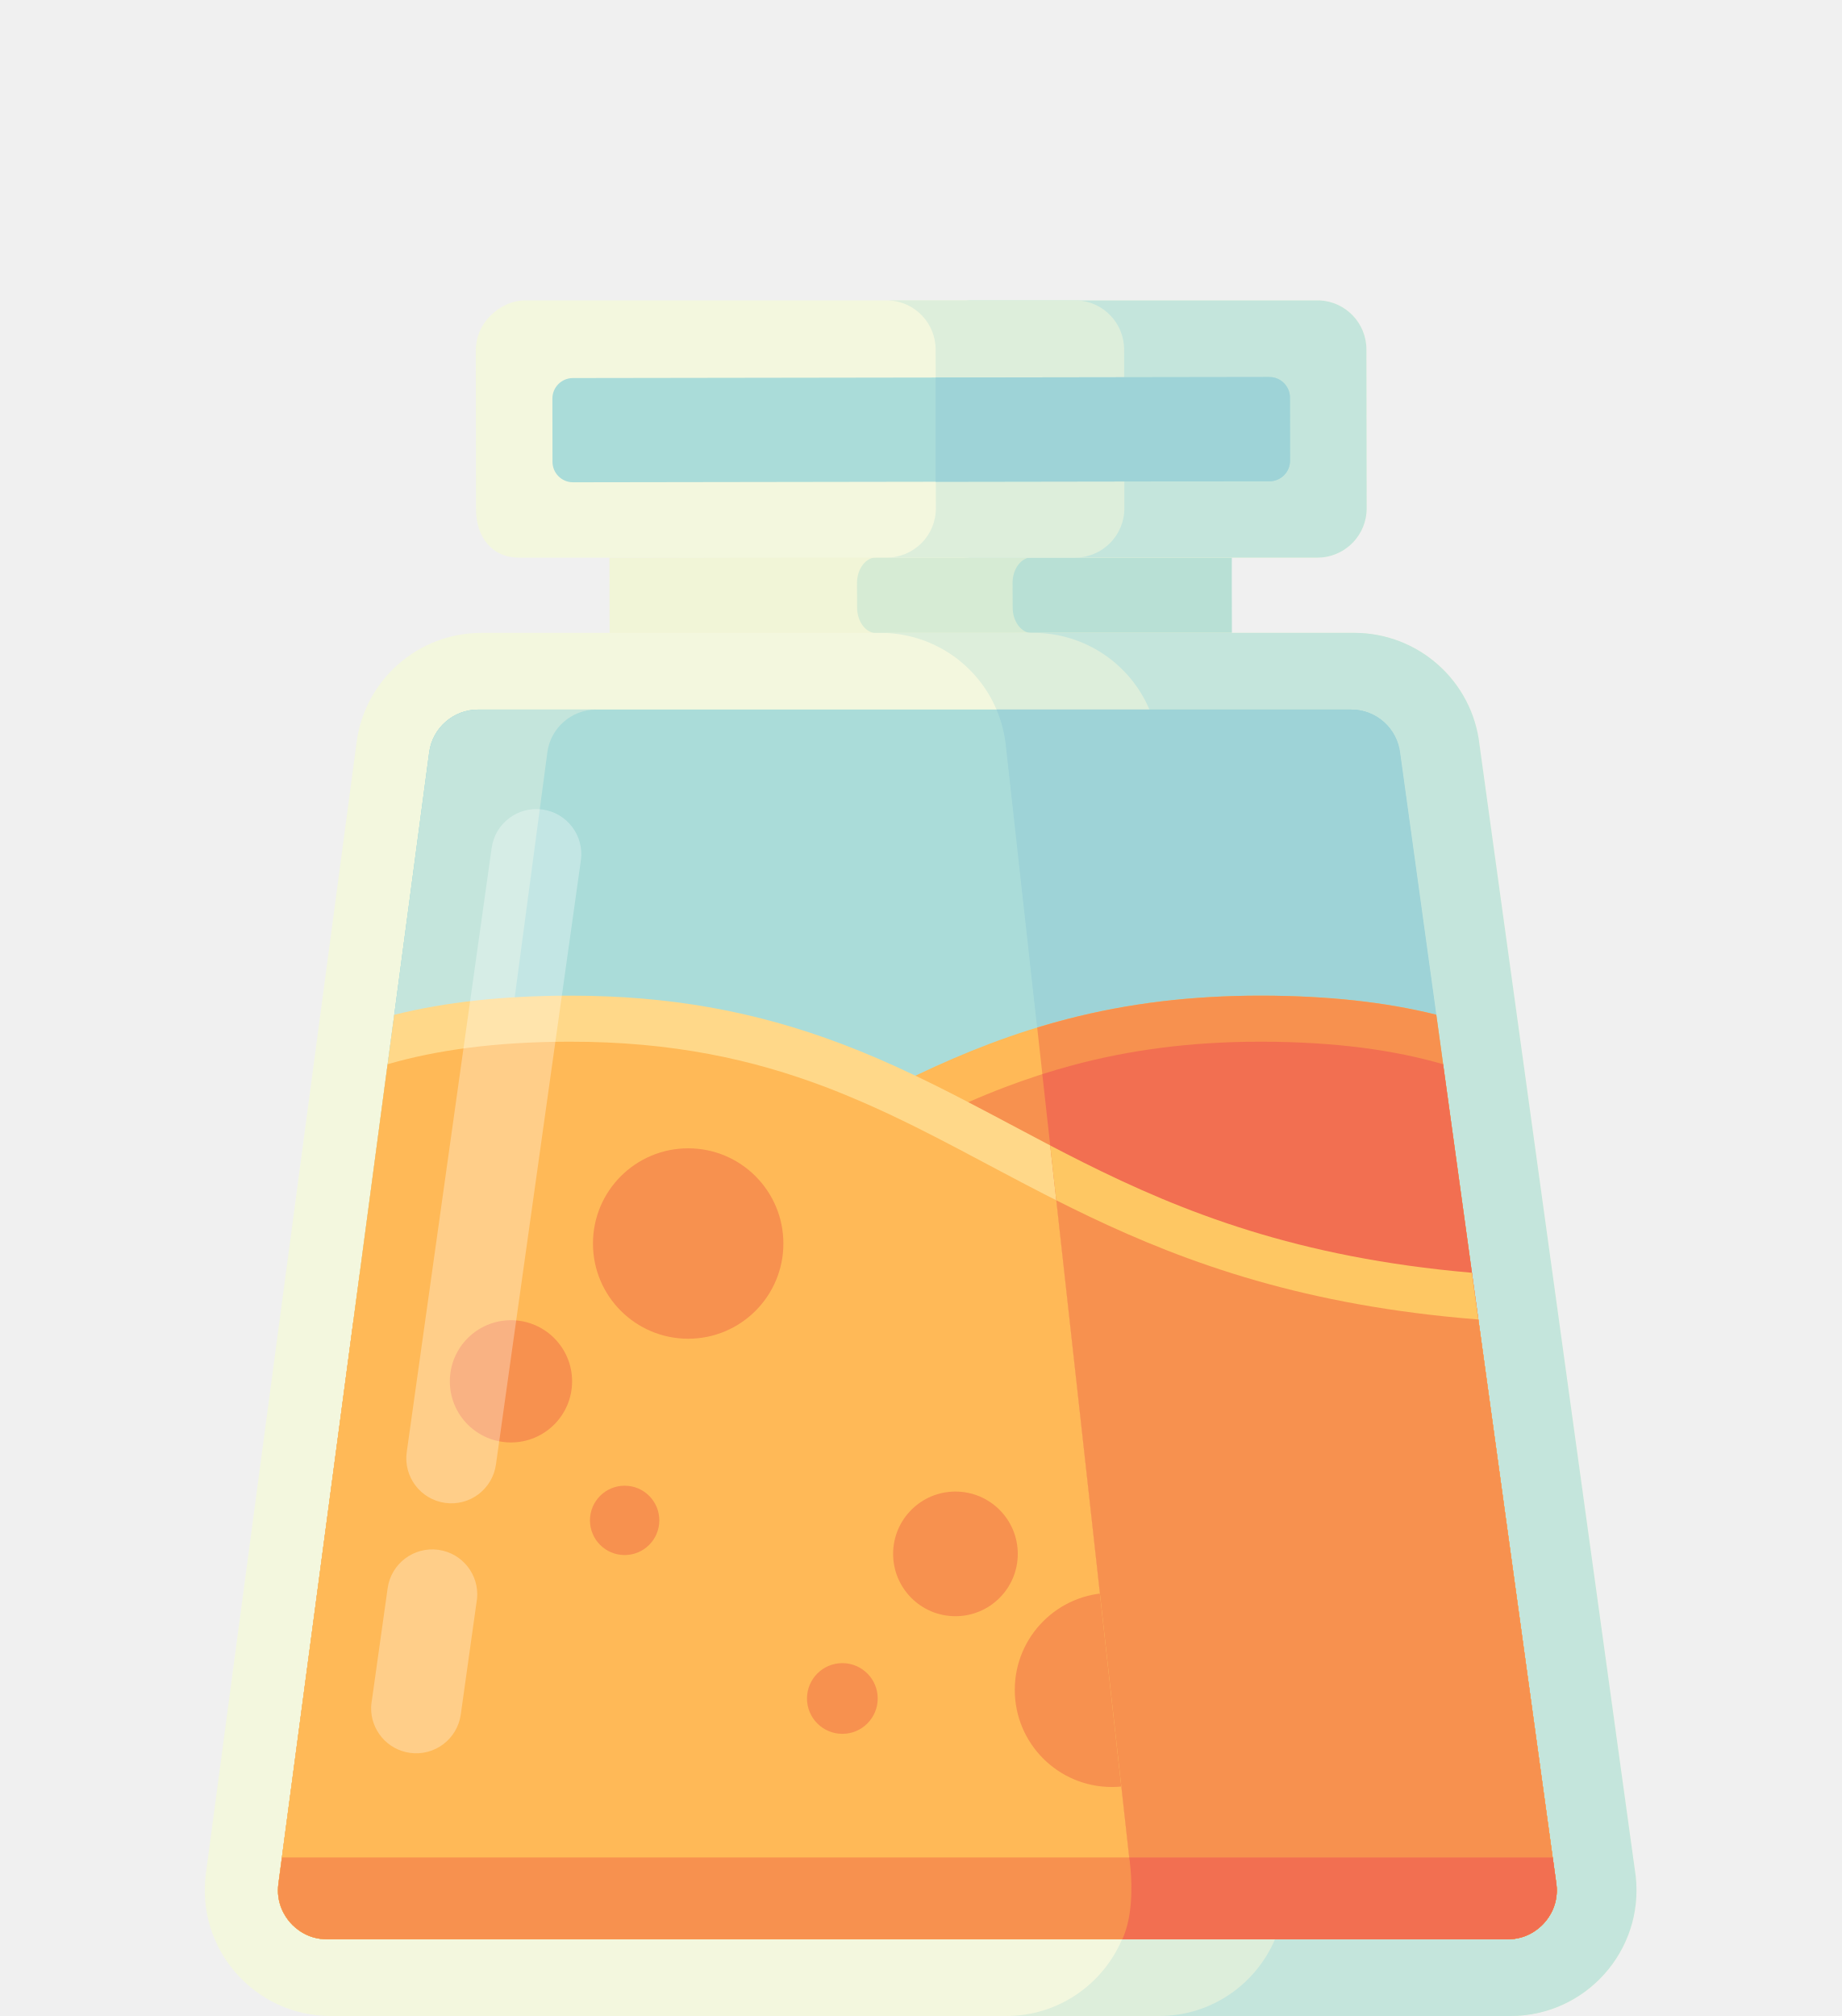
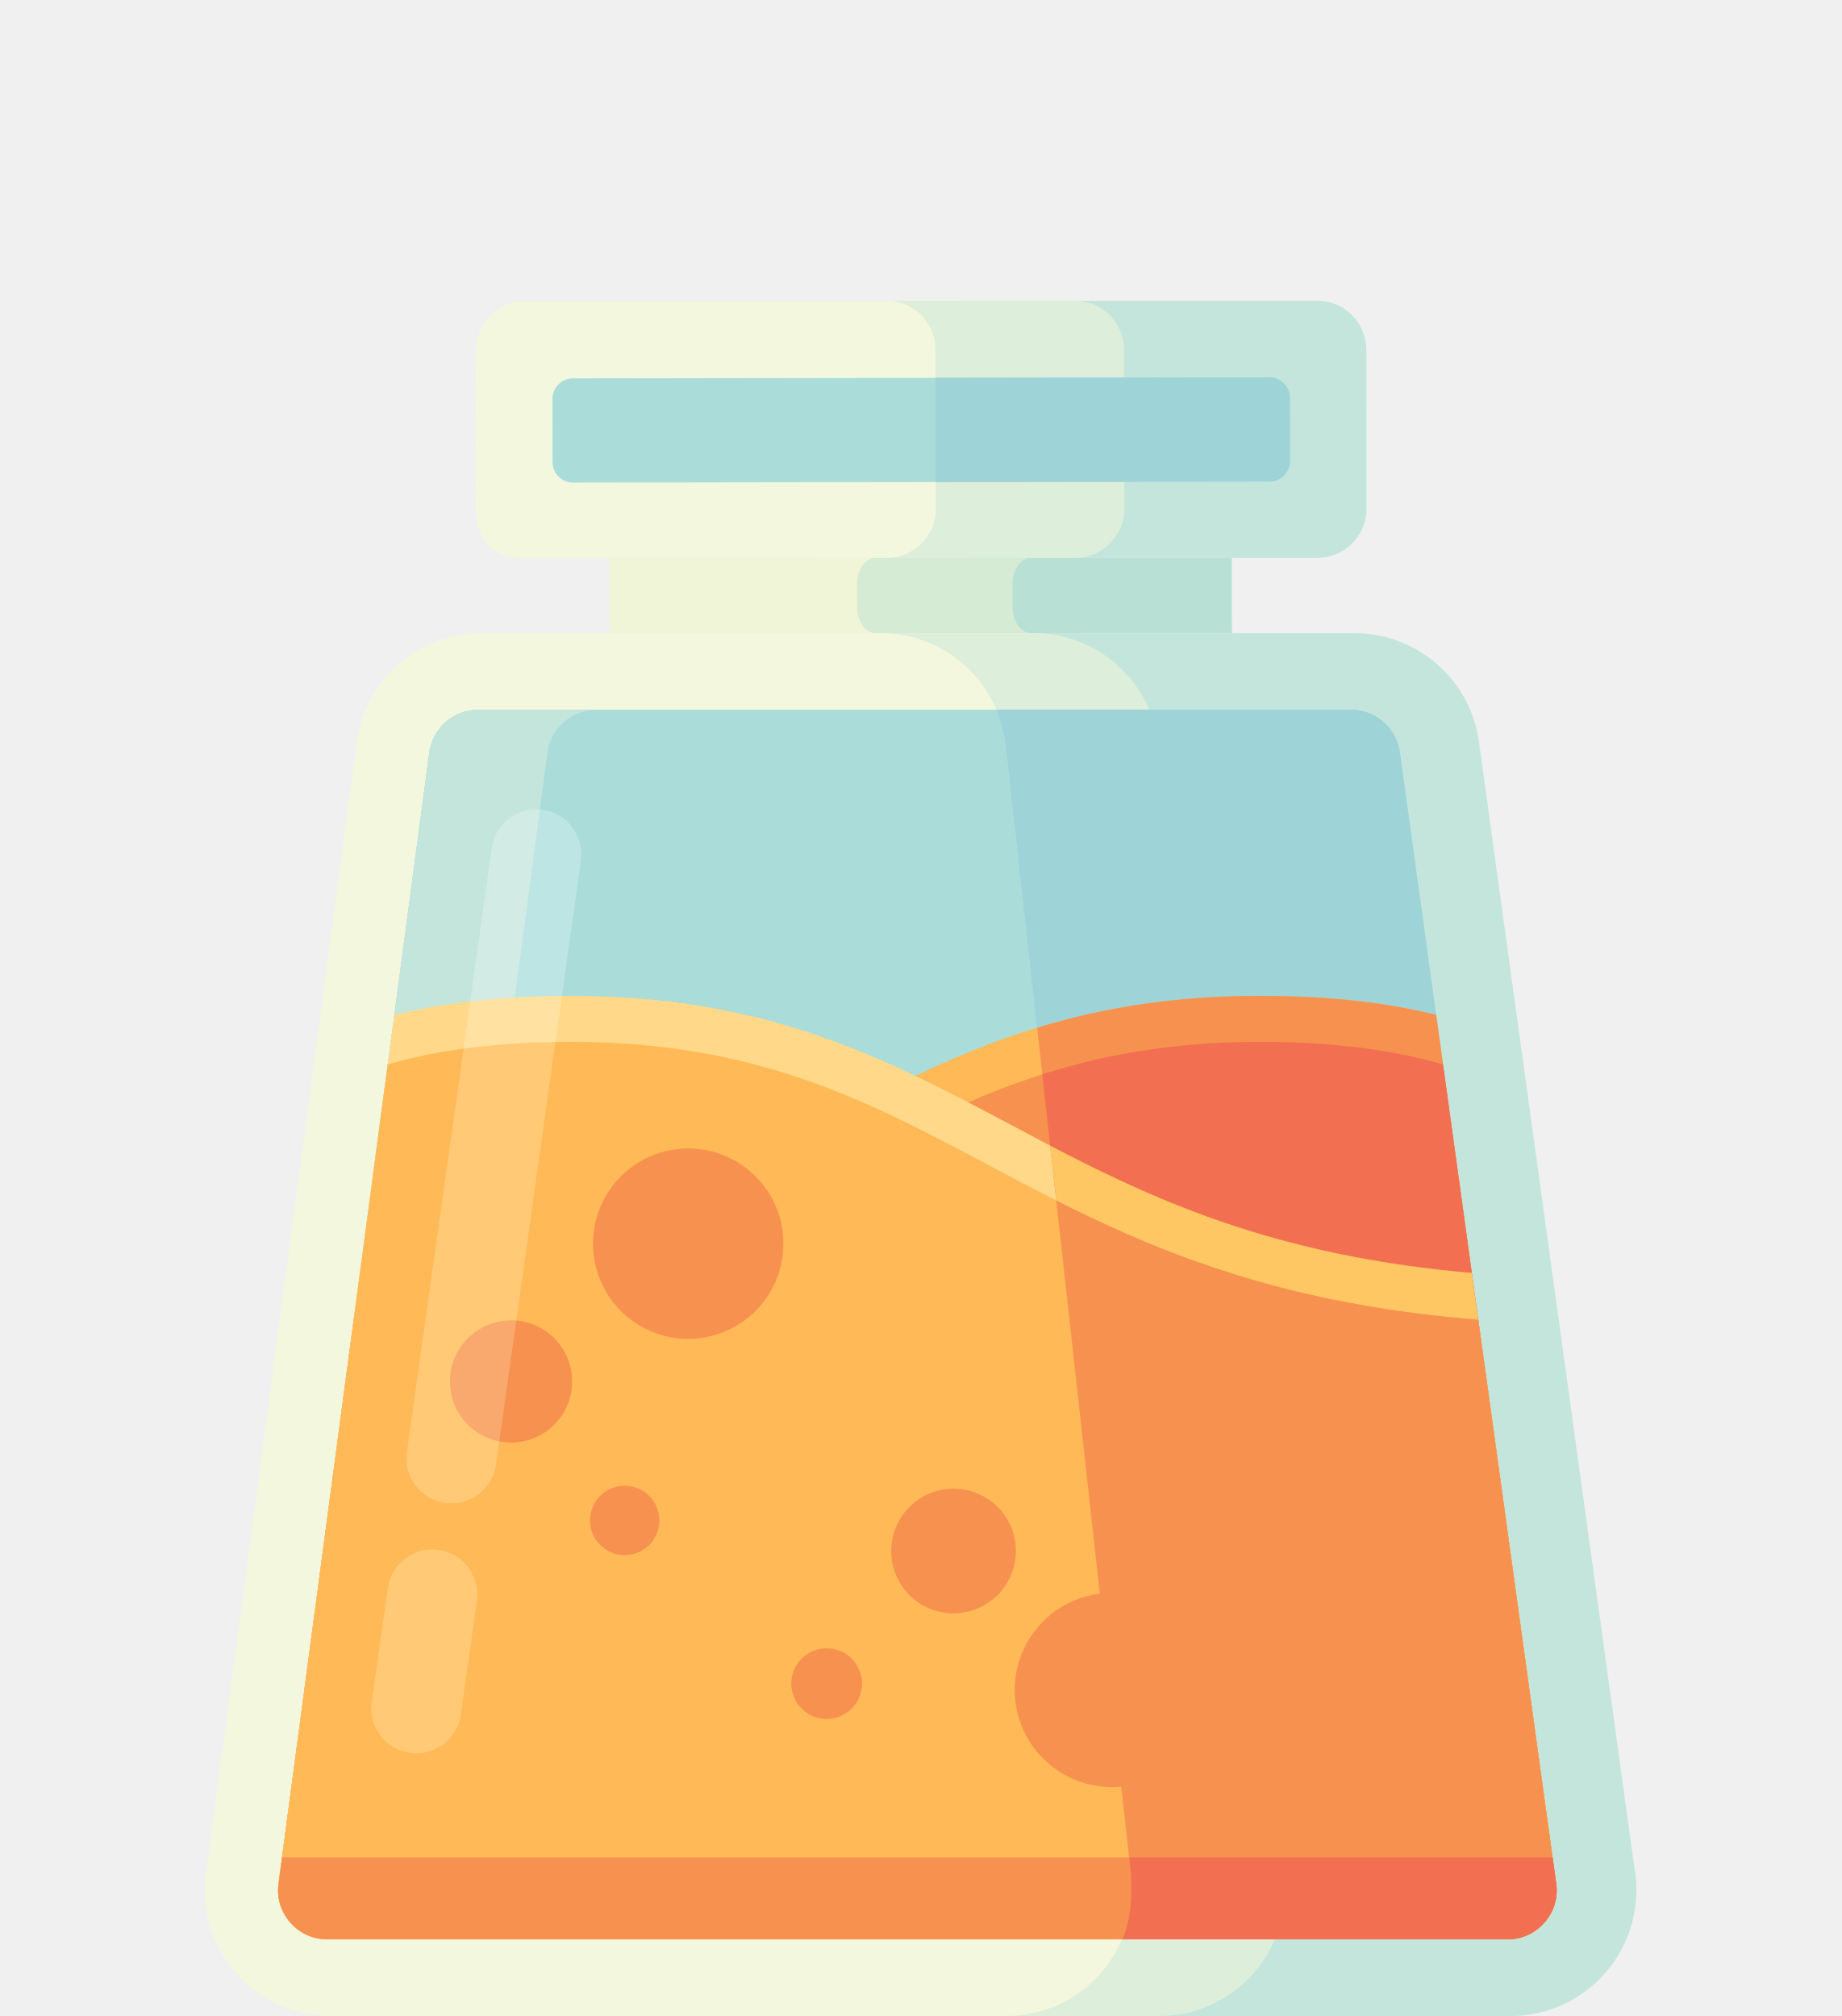
<svg xmlns="http://www.w3.org/2000/svg" version="1.1" id="Layer_1" x="0px" y="0px" viewBox="0 0 600 657" style="enable-background:new 0 0 600 657;" xml:space="preserve">
  <style type="text/css">
	.st0{fill:#F1F5D7;}
	.st1{fill:#D6EBD4;}
	.st2{fill:#B8E0D5;}
	.st3{fill:#F3F7DE;}
	.st4{fill:#DDEEDB;}
	.st5{fill:#C4E5DC;}
	.st6{fill:#AADCD9;}
	.st7{fill:#9ED3D7;}
	.st8{fill:#FFB957;}
	.st9{fill:#F7914F;}
	.st10{fill:#FFD889;}
	.st11{fill:#F26F51;}
	.st12{fill:#FEC763;}
- 	.st13{opacity:0.3;fill:#FFFFFF;enable-background:new    ;}
+ 	.st13{opacity:0.5;fill:#FFFFFF;mix-blend-mode:soft-light;}
	.st14{fill:#F99D5C;}
</style>
  <g>
-     <polygon class="st0" points="366.779,206.111 275.319,206.307 198.649,206.463 198.599,181.721    366.719,181.369 366.719,181.525  " />
-     <path class="st1" d="M366.363,206.215l-80.646,0.169   c-3.538,0.008-6.412-3.744-6.418-8.379l-0.038-7.978   c-0.006-4.636,2.858-8.401,6.397-8.409l80.645-0.169   c3.538-0.008,6.412,3.744,6.418,8.379l0.038,7.978   C372.766,202.442,369.902,206.207,366.363,206.215z" />
-     <path class="st2" d="M401.43,206.352H336.385c-3.528,0-6.39-3.728-6.395-8.332   l-0.031-8.068c-0.005-4.608,2.853-8.349,6.384-8.356l65.061-0.116   c0,0.852-0.014,7.256-0.014,8.332L401.43,206.352z" />
-     <path class="st3" d="M492.25,657H107.76c-24.81,0-43.94-21.85-40.67-46.44   l49.12-368.71C118.92,221.47,136.311,206.25,156.87,206.25h284.48   c20.9,0,38.46,15.72,40.77,36.49l50.9,368.71   C535.71,635.75,516.69,657,492.25,657z" />
-     <path class="st4" d="M491.87,657h-164c17.11,0,31.56-10.42,37.77-25   c2.66-6.25,3.81-13.26,3-20.55l-40.9-368.71   c-0.45-4.05-1.48-7.91-3.01-11.49c-6.27-14.81-20.93-25-37.76-25h154   c20.9,0,38.46,15.72,40.77,36.49l50.9,368.71   C535.331,635.75,516.311,657,491.87,657z" />
-     <path class="st5" d="M492.25,657H377.7c17.11,0,31.56-10.42,37.77-25   c2.66-6.25,3.81-13.26,3-20.55l-40.9-368.71   c-0.45-4.05-1.48-7.91-3.01-11.49c-6.27-14.81-20.93-25-37.76-25h104.55   c20.9,0,38.46,15.72,40.77,36.49l50.9,368.71   C535.71,635.75,516.69,657,492.25,657z" />
-     <path class="st6" d="M106.63,631.997c-6.322,0-10.266-3.425-12.054-5.467   c-1.787-2.042-4.662-6.403-3.827-12.67l49.116-368.709   c1.056-7.927,7.883-13.904,15.88-13.904l284.477-0.001   c8.176,0,15.021,6.128,15.923,14.254l40.899,368.709   c0.687,6.192-2.203,10.46-3.986,12.452c-1.784,1.992-5.706,5.335-11.937,5.335   L106.63,631.997z" />
-     <path class="st6" d="M503.05,626.66C501.271,628.65,497.35,632,491.12,632H106.63   c-6.33,0-10.27-3.43-12.06-5.47c-1.78-2.04-4.66-6.4-3.82-12.67   l24.49-183.88l2.03-15.22l1.35-10.16l7.7-57.77l2.15-16.11   l1.41-10.61l0.98-7.37l1.01-7.61l1.27-9.51l6.72-50.47   c1.06-7.93,7.88-13.9,15.88-13.9H440.22c8.17,0,15.02,6.12,15.92,14.25   l50.9,368.71C507.73,620.4,504.84,624.67,503.05,626.66z" />
-     <path class="st7" d="M503.05,626.66C501.271,628.65,497.35,632,491.12,632H365.64   c2.66-6.25,3.81-13.26,3-20.55l-40.9-368.71   c-0.45-4.05-1.48-7.91-3.01-11.49H440.22c8.17,0,15.02,6.12,15.92,14.25   l11.76,85.19l2.23,16.13l9.38,67.96l2.1,15.23l25.43,184.2   C507.73,620.4,504.84,624.67,503.05,626.66z" />
-     <path class="st7" d="M503.18,626.66c-1.67,1.87-5.22,4.93-10.79,5.3   C492.061,631.99,491.72,632,491.37,632H365.771c2.66-6.25,3.81-13.26,3-20.55   l-24.44-220.28l-1.98-17.88l-2.58-23.24l-1.68-15.18l-10.22-92.13   c-0.45-4.05-1.48-7.91-3.01-11.49h115.49c8.17,0,15.02,6.12,15.92,14.25   l11.76,85.16l2.22,16.13l9.39,67.98L481.74,430l25.43,184.21   C507.86,620.4,504.97,624.67,503.18,626.66z" />
-     <path class="st5" d="M194.244,231.25c-8,0-14.82,5.97-15.88,13.9l-49.11,368.71   c-0.84,6.27,2.04,10.63,3.82,12.67C134.864,628.57,138.804,632,145.134,632   h-38.5c-6.33,0-10.27-3.43-12.06-5.47   c-1.78-2.04-4.66-6.4-3.82-12.67l49.11-368.71   c1.06-7.93,7.88-13.9,15.88-13.9H194.244z" />
-     <path class="st3" d="M445.344,165.613c0.01,4.3-1.66,8.35-4.69,11.39   c-3.03,3.04-7.07,4.72-11.37,4.73H169.094   c-8.84,0-13.96-6.83-13.98-15.68l-0.08-51.7   c-0.01-4.3,1.66-8.34,4.69-11.38s7.06-5.07,11.36-5.08H429.924   c8.6,0.38,15.33,7.42,15.34,16.02L445.344,165.613z" />
-     <path class="st5" d="M445.344,165.613c0.01,4.3-1.66,8.35-4.69,11.39   c-3.03,3.04-7.07,4.72-11.37,4.73H313.864   c4.3-0.01,8.34-1.69,11.37-4.73c3.03-3.04,4.7-7.09,4.69-11.39   l-0.01-8.57l-0.06-33.96l-0.01-9.17   c-0.01-8.6-6.74-15.64-15.34-16.02H429.924   c8.6,0.38,15.33,7.42,15.34,16.02L445.344,165.613z" />
-     <path class="st4" d="M366.386,165.61c0.01,4.3-1.66,8.35-4.69,11.39   s-7.07,4.72-11.37,4.73h-61.422c4.3-0.01,8.34-1.69,11.37-4.73   s4.7-7.09,4.69-11.39l-0.08-51.7c-0.01-8.6-6.74-15.64-15.34-16.02   h61.422c8.6,0.38,15.33,7.42,15.34,16.02L366.386,165.61z" />
-     <path class="st6" d="M420.374,150.143c0,3.69-2.98,6.69-6.68,6.7l-108.75,0.16h-2.85   l-115.36,0.17c-3.7,0.01-6.69-2.98-6.7-6.68l-0.03-20.59   c-0.01-3.69,2.98-6.69,6.67-6.7l103.47-0.15l14.8-0.02l108.7-0.16   c2.58-0.01,4.82,1.45,5.93,3.59c0.1,0.18,0.19,0.37,0.27,0.57   c0.08,0.17,0.14,0.34,0.2,0.53c0.19,0.63,0.3,1.3,0.3,1.99   L420.374,150.143z" />
-     <path class="st8" d="M503.18,626.66C501.4,628.65,497.478,632,491.246,632H106.602   c-6.333,0-10.274-3.43-12.065-5.47c-1.78-2.04-4.662-6.4-3.821-12.67   l24.5-183.88l2.031-15.22c70.778-6.17,111.194-27.64,150.29-48.42   c4.452-2.36,8.984-4.77,13.555-7.15c3.501-1.82,7.013-3.62,10.534-5.37   c2.291-1.14,4.512-2.22,6.683-3.26c8.583-4.1,16.336-7.43,23.99-10.33   c8.463-3.21,16.897-5.91,25.42-8.11c20.028-5.18,40.546-7.64,62.985-7.64   h0.45c21.529,0.04,40.206,2.07,56.863,6.21l2.231,16.13l9.384,67.96   l2.101,15.23l25.44,184.2C507.862,620.4,504.971,624.67,503.18,626.66z" />
-     <path class="st9" d="M503.18,626.66C501.4,628.65,497.478,632,491.246,632H106.602   c-6.333,0-10.274-3.43-12.065-5.47c-1.78-2.04-4.662-6.4-3.821-12.67   l24.5-183.88C206.152,422.75,250.379,391.1,298.309,367.25   c5.662-2.81,11.364-5.52,17.217-8.05c3.962-1.74,7.983-3.39,12.095-4.95   c6.963-2.64,14.186-5.02,21.779-7.06c17.927-4.82,37.945-7.75,61.735-7.71   c24.23,0.04,43.477,2.79,59.113,7.34l36.925,267.39   C507.862,620.4,504.971,624.67,503.18,626.66z" />
-     <path class="st9" d="M506.671,620.47c-0.16,0.52-0.33,1.02-0.52,1.49   c-0.1,0.23-0.2,0.46-0.3,0.68c-0.21,0.45-0.42,0.87-0.65,1.26   c-0.67,1.17-1.4,2.09-2,2.76c-1.68,1.88-5.28,4.97-10.92,5.3   C491.951,631.99,491.611,632,491.261,632H365.661c2.66-6.25,3.81-13.26,3-20.55   l-24.44-220.28l-1.98-17.88l-2.58-23.24l-1.68-15.18   c3.24-0.99,6.49-1.91,9.75-2.75c20.03-5.18,40.55-7.64,62.99-7.64h0.45   c21.48,0.04,40.12,2.06,56.75,6.18c0.04,0.01,0.07,0.02,0.11,0.03   l2.23,16.13l9.39,67.96l2.1,15.23l25.44,184.2   C507.451,616.58,507.19,618.68,506.671,620.47z" />
-     <path class="st10" d="M503.19,626.66C501.409,628.65,497.488,632,491.255,632H106.611   c-6.333,0-10.274-3.43-12.065-5.47c-1.78-2.04-4.662-6.4-3.821-12.67   l24.5-183.88l2.031-15.22l1.35-10.16l7.703-57.77l2.151-16.11   c16.687-4.16,35.414-6.2,57.003-6.24h0.45c32.003,0,60.094,5,88.415,15.75   c7.653,2.9,15.406,6.23,23.99,10.33c2.171,1.04,4.392,2.12,6.683,3.26   c3.521,1.75,7.043,3.56,10.534,5.38c4.572,2.37,9.103,4.78,13.545,7.14   c7.813,4.16,15.686,8.34,23.83,12.42   c32.683,16.36,69.948,31.1,126.731,36.02l27.541,199.43   C507.872,620.4,504.981,624.67,503.19,626.66z" />
-     <path class="st8" d="M503.18,626.66C501.4,628.65,497.48,632,491.25,632H106.6   c-6.33,0-10.27-3.43-12.06-5.47c-1.78-2.04-4.66-6.4-3.82-12.67   l1.14-8.53l34.44-258.5c15.65-4.55,34.91-7.31,59.17-7.35   c33.87-0.05,60.12,5.89,83.53,14.77c4.11,1.56,8.13,3.21,12.09,4.94   c5.86,2.54,11.56,5.25,17.22,8.06c18.45,9.18,36.33,19.51,56.55,29.16   c32.39,15.46,70.74,29.17,126.87,33.6l22.83,165.32l0.18,1.28   l1.2,8.72l1.23,8.88C507.86,620.4,504.97,624.67,503.18,626.66z" />
-     <circle class="st9" cx="224.248" cy="405.255" r="31.026" />
-     <circle class="st9" cx="166.505" cy="450.166" r="19.918" />
-     <circle class="st9" cx="203.544" cy="495.479" r="11.3" />
-     <path class="st11" d="M506.655,620.47c-0.16,0.52-0.33,1.02-0.52,1.49   c-0.1,0.23-0.2,0.46-0.3,0.68c-0.21,0.45-0.42,0.87-0.65,1.26   c-0.67,1.17-1.4,2.09-2,2.76c-1.68,1.88-5.28,4.97-10.92,5.3   C491.935,631.99,491.595,632,491.245,632H365.645c2.66-6.25,3.81-13.26,3-20.55   l-24.44-220.28l-1.98-17.88l-2.58-23.24c3.18-1.01,6.43-1.97,9.75-2.86   c17.93-4.82,37.95-7.75,61.74-7.71c24.17,0.04,43.38,2.78,58.99,7.31   c0.04,0.01,0.08,0.02,0.12,0.03l9.39,67.96l2.1,15.23l25.44,184.2   C507.435,616.58,507.175,618.68,506.655,620.47z" />
-     <circle class="st9" cx="362.315" cy="550.732" r="31.638" />
-     <circle class="st9" cx="311.343" cy="506.4" r="20.311" />
-     <circle class="st9" cx="274.49" cy="553.524" r="11.522" />
-     <path class="st12" d="M506.632,620.47c-0.15,0.52-0.33,1.02-0.52,1.49   c-0.1,0.23-0.2,0.46-0.3,0.68c-0.2,0.45-0.42,0.87-0.65,1.26   c-0.67,1.17-1.4,2.09-2,2.76c-1.68,1.88-5.28,4.97-10.92,5.3   C491.912,631.99,491.571,632,491.221,632H365.621c2.66-6.25,3.81-13.26,3-20.55   l-24.44-220.28l-1.98-17.88c3.52,1.83,7.07,3.66,10.68,5.47   c32.66,16.35,69.89,31.08,126.61,36.01c0.04,0,0.08,0.01,0.12,0.01   h0.01l27.54,199.43C507.421,616.58,507.162,618.68,506.632,620.47z" />
-     <path class="st9" d="M507.271,616.08c0,0.32-0.01,0.64-0.03,0.94   c-0.01,0.27-0.04,0.53-0.07,0.78c-0.03,0.39-0.09,0.77-0.16,1.13   c-0.05,0.25-0.1,0.5-0.15,0.73c-0.07,0.28-0.14,0.55-0.21,0.81   c-0.39,1.3-0.91,2.45-1.47,3.43c-0.11,0.19-0.22,0.38-0.34,0.56   c-0.14,0.23-0.29,0.45-0.44,0.66c-0.17,0.24-0.33,0.47-0.5,0.68   c-0.25,0.32-0.49,0.61-0.72,0.86c-0.52,0.59-1.23,1.29-2.14,1.99   c-0.18,0.14-0.37,0.29-0.57,0.42c-0.19,0.14-0.4,0.28-0.61,0.42   c-0.21,0.13-0.43,0.27-0.66,0.4c-0.23,0.13-0.46,0.26-0.7,0.38   c-0.24,0.13-0.49,0.25-0.75,0.36c-0.26,0.12-0.52,0.23-0.8,0.33   c-0.54,0.21-1.12,0.39-1.73,0.55c-0.61,0.15-1.25,0.27-1.92,0.36   c-0.02,0.01-0.04,0.01-0.07,0.01c-0.31,0.03-0.64,0.06-0.97,0.08   c-0.06,0.01-0.12,0.02-0.18,0.01C491.811,631.99,491.541,632,491.26,632   H365.64c2.66-6.25,3.81-13.26,3-20.55l-1.79-16.12l-22.65-204.16   c3.49,1.76,7.04,3.51,10.66,5.24c32.36,15.45,70.69,29.15,126.75,33.59   c0.04,0,0.08,0.01,0.12,0.01l22.83,165.32l0.18,1.28l2.43,17.6   C507.24,614.85,507.271,615.48,507.271,616.08z" />
-     <path class="st13" d="M176.79,263.818h0c8.027,1.128,13.619,8.55,12.491,16.576   l-27.672,196.894c-1.128,8.027-8.55,13.619-16.576,12.491h-0   c-8.027-1.128-13.619-8.55-12.491-16.576l27.672-196.894   C161.341,268.283,168.763,262.69,176.79,263.818z" />
-     <path class="st13" d="M155.456,520.946l-5.311,37.813   c-1.13,8.022-8.549,13.613-16.58,12.483c-7.423-1.04-12.762-7.474-12.634-14.783   c0.005-0.28,0.02-0.56,0.045-0.839l0.001-0.05l5.344-37.993   c1.131-8.032,8.549-13.623,16.581-12.493   C150.683,506.18,156.182,513.197,155.456,520.946z" />
-     <path class="st7" d="M420.374,150.143c0,3.69-2.98,6.69-6.68,6.7l-108.808,0.16   v-33.97l108.758-0.16c2.58-0.01,4.82,1.45,5.93,3.59   c0.1,0.18,0.19,0.37,0.27,0.57c0.08,0.17,0.14,0.34,0.2,0.53   c0.19,0.63,0.3,1.3,0.3,1.99L420.374,150.143z" />
-     <path class="st9" d="M503.208,626.66C501.428,628.65,497.508,632,491.278,632H106.628   c-6.33,0-10.27-3.43-12.06-5.47c-1.78-2.04-4.66-6.4-3.82-12.67   l1.14-8.53H505.968l1.23,8.88C507.888,620.4,504.998,624.67,503.208,626.66z" />
-     <path class="st14" d="M368.42,609.28l-0.45-3.9   C368.01,605.66,368.24,607.11,368.42,609.28z" />
-     <path class="st11" d="M503.21,626.66C501.43,628.65,497.51,632,491.281,632H365.73   c3.37-7.43,3.15-17.3,2.69-22.7c0-0.01,0-0.02,0-0.02   c-0.18-2.17-0.41-3.62-0.45-3.9c-0.01-0.03-0.01-0.05-0.01-0.05   H505.97l1.23,8.88C507.89,620.4,505,624.67,503.21,626.66z" />
+     <polygon class="st0" points="366.766,206.2 275.324,206.395 198.669,206.552 198.619,181.815   366.706,181.462 366.706,181.619  " />
+     <path class="st1" d="M366.35,206.303l-80.63,0.169   c-3.538,0.008-6.41-3.743-6.416-8.378l-0.037-7.976   c-0.006-4.635,2.857-8.4,6.395-8.407l80.63-0.169   c3.538-0.008,6.41,3.743,6.416,8.378l0.037,7.976   C372.751,202.532,369.888,206.296,366.35,206.303z" />
+     <path class="st2" d="M401.41,206.441h-65.033c-3.527,0-6.388-3.728-6.393-8.33   l-0.031-8.067c-0.005-4.607,2.852-8.347,6.383-8.355l65.048-0.116   c0,0.852-0.014,7.254-0.014,8.33L401.41,206.441z" />
+     <path class="st3" d="M492.213,657H107.798c-24.805,0-43.932-21.846-40.662-46.431   l49.11-368.637c2.709-20.376,20.096-35.593,40.652-35.593h284.424   c20.896,0,38.453,15.717,40.762,36.483l50.89,368.637   C535.664,635.754,516.648,657,492.213,657z" />
+     <path class="st4" d="M491.833,657H327.865c17.107,0,31.554-10.418,37.763-24.995   c2.659-6.249,3.809-13.257,2.999-20.546l-40.892-368.637   c-0.45-4.049-1.48-7.908-3.009-11.488   c-6.269-14.807-20.926-24.995-37.753-24.995H440.943   c20.896,0,38.452,15.717,40.762,36.483l50.89,368.637   C535.284,635.754,516.268,657,491.833,657z" />
+     <path class="st5" d="M492.213,657H377.685c17.107,0,31.554-10.418,37.763-24.995   c2.659-6.249,3.809-13.257,2.999-20.546l-40.892-368.637   c-0.45-4.049-1.48-7.908-3.009-11.488   c-6.269-14.807-20.926-24.995-37.753-24.995h104.529   c20.896,0,38.453,15.717,40.762,36.483l50.89,368.637   C535.664,635.754,516.648,657,492.213,657z" />
+     <path class="st6" d="M106.668,632.002c-6.321,0-10.264-3.424-12.051-5.466   c-1.787-2.042-4.661-6.402-3.826-12.667l49.107-368.636   c1.055-7.925,7.881-13.902,15.877-13.902l284.421-0.001   c8.174,0,15.019,6.127,15.92,14.251l40.891,368.636   c0.686,6.191-2.203,10.458-3.986,12.45c-1.784,1.992-5.705,5.334-11.934,5.334   L106.668,632.002z" />
+     <path class="st6" d="M503.01,626.666c-1.779,1.99-5.699,5.339-11.928,5.339H106.668   c-6.329,0-10.268-3.429-12.058-5.469c-1.779-2.04-4.659-6.399-3.819-12.667   l24.485-183.844l2.03-15.217l1.35-10.158l7.698-57.759l2.15-16.107l1.41-10.608   l0.98-7.369l1.01-7.608l1.27-9.508l6.719-50.46   c1.06-7.928,7.879-13.897,15.877-13.897h284.424   c8.168,0,15.017,6.119,15.917,14.247l50.89,368.637   C507.69,620.407,504.8,624.676,503.01,626.666z" />
+     <path class="st7" d="M503.01,626.666c-1.779,1.99-5.699,5.339-11.928,5.339H365.627   c2.659-6.249,3.809-13.257,2.999-20.546l-40.892-368.637   c-0.45-4.049-1.48-7.908-3.009-11.488h115.467   c8.168,0,15.017,6.119,15.917,14.247l11.758,85.173l2.23,16.127l9.378,67.947   l2.099,15.227l25.425,184.164C507.69,620.407,504.8,624.676,503.01,626.666z" />
+     <path class="st7" d="M503.14,626.666c-1.67,1.87-5.219,4.929-10.788,5.299   c-0.33,0.03-0.67,0.04-1.02,0.04H365.758   c2.659-6.249,3.809-13.257,2.999-20.546l-24.435-220.237l-1.98-17.876   l-2.579-23.235l-1.68-15.177l-10.218-92.112   c-0.45-4.049-1.48-7.908-3.009-11.488h115.467   c8.169,0,15.017,6.119,15.917,14.247l11.758,85.143l2.22,16.127l9.388,67.967   l2.1,15.227l25.425,184.174C507.819,620.407,504.93,624.676,503.14,626.666z" />
+     <path class="st5" d="M194.265,231.334c-7.998,0-14.817,5.969-15.877,13.897l-49.1,368.637   c-0.84,6.269,2.04,10.628,3.819,12.667c1.79,2.04,5.729,5.469,12.058,5.469   h-38.492c-6.329,0-10.268-3.429-12.058-5.469   c-1.779-2.04-4.659-6.399-3.819-12.667l49.1-368.637   c1.06-7.928,7.879-13.897,15.877-13.897H194.265z" />
+     <path class="st3" d="M445.315,165.71c0.01,4.299-1.66,8.348-4.689,11.388   c-3.029,3.039-7.068,4.719-11.368,4.729H169.12   c-8.838,0-13.957-6.829-13.977-15.677l-0.08-51.69   c-0.01-4.299,1.66-8.338,4.689-11.378c3.029-3.039,7.059-5.069,11.358-5.079   h258.789c8.598,0.38,15.327,7.419,15.337,16.017L445.315,165.71z" />
+     <path class="st5" d="M445.315,165.71c0.01,4.299-1.66,8.348-4.689,11.388   c-3.029,3.039-7.068,4.719-11.368,4.729H313.861   c4.299-0.01,8.338-1.69,11.368-4.729c3.029-3.039,4.699-7.089,4.689-11.388   l-0.01-8.568l-0.06-33.953l-0.01-9.168c-0.01-8.598-6.739-15.637-15.337-16.017   h115.397c8.598,0.38,15.327,7.419,15.337,16.017L445.315,165.71z" />
+     <path class="st4" d="M366.373,165.707c0.01,4.299-1.66,8.348-4.689,11.388   c-3.029,3.039-7.068,4.719-11.368,4.729h-61.41   c4.299-0.01,8.338-1.69,11.368-4.729c3.029-3.039,4.699-7.089,4.689-11.388   l-0.08-51.69c-0.01-8.598-6.738-15.637-15.337-16.017h61.41   c8.598,0.38,15.327,7.419,15.337,16.017L366.373,165.707z" />
+     <path class="st6" d="M420.35,150.243c0,3.689-2.979,6.689-6.679,6.699l-108.729,0.16   h-2.849l-115.337,0.17c-3.699,0.01-6.689-2.979-6.699-6.679l-0.03-20.586   c-0.01-3.689,2.979-6.689,6.669-6.699l103.45-0.15l14.797-0.02l108.679-0.16   c2.579-0.01,4.819,1.45,5.929,3.589c0.1,0.18,0.19,0.37,0.27,0.57   c0.08,0.17,0.14,0.34,0.2,0.53c0.19,0.63,0.3,1.3,0.3,1.99   L420.35,150.243z" />
+     <path class="st8" d="M503.14,626.666c-1.78,1.99-5.701,5.339-11.932,5.339H106.64   c-6.331,0-10.272-3.429-12.063-5.469c-1.78-2.04-4.661-6.399-3.821-12.667   l24.495-183.844l2.03-15.217c70.764-6.169,111.172-27.634,150.261-48.41   c4.451-2.36,8.982-4.769,13.553-7.149c3.501-1.82,7.012-3.619,10.532-5.369   c2.29-1.14,4.511-2.22,6.681-3.259c8.582-4.099,16.333-7.428,23.985-10.328   c8.462-3.209,16.893-5.909,25.415-8.108c20.024-5.179,40.538-7.639,62.973-7.639   h0.45c21.524,0.04,40.198,2.07,56.851,6.209l2.23,16.127l9.382,67.947   l2.1,15.227l25.435,184.164C507.822,620.407,504.931,624.676,503.14,626.666z" />
+     <path class="st9" d="M503.14,626.666c-1.78,1.99-5.701,5.339-11.932,5.339H106.64   c-6.331,0-10.272-3.429-12.063-5.469c-1.78-2.04-4.661-6.399-3.821-12.667   l24.495-183.844c90.918-7.229,135.137-38.872,183.057-62.718   c5.661-2.809,11.362-5.519,17.213-8.048c3.961-1.74,7.982-3.389,12.093-4.949   c6.961-2.639,14.183-5.019,21.774-7.059c17.924-4.819,37.938-7.748,61.723-7.709   c24.225,0.04,43.469,2.789,59.102,7.339l36.918,267.337   C507.822,620.407,504.931,624.676,503.14,626.666z" />
+     <path class="st9" d="M506.63,620.477c-0.16,0.52-0.33,1.02-0.52,1.49   c-0.1,0.23-0.2,0.46-0.3,0.68c-0.21,0.45-0.42,0.87-0.65,1.26   c-0.67,1.17-1.4,2.089-2,2.759c-1.68,1.88-5.279,4.969-10.918,5.299   c-0.33,0.03-0.67,0.04-1.02,0.04H365.648   c2.659-6.249,3.809-13.257,2.999-20.546l-24.435-220.237l-1.98-17.876   l-2.579-23.235l-1.68-15.177c3.24-0.99,6.489-1.91,9.748-2.749   c20.026-5.179,40.542-7.639,62.978-7.639h0.45   c21.476,0.04,40.112,2.06,56.739,6.179c0.04,0.01,0.07,0.02,0.11,0.03   l2.23,16.127l9.388,67.947l2.099,15.227l25.435,184.164   C507.41,616.588,507.15,618.688,506.63,620.477z" />
+     <path class="st10" d="M503.15,626.666c-1.78,1.99-5.701,5.339-11.932,5.339H106.649   c-6.331,0-10.272-3.429-12.063-5.469c-1.78-2.04-4.661-6.399-3.821-12.667   l24.495-183.844l2.03-15.217l1.35-10.158l7.702-57.759l2.151-16.107   c16.683-4.159,35.407-6.199,56.992-6.239h0.45   c31.997,0,60.082,4.999,88.398,15.747c7.651,2.9,15.403,6.229,23.985,10.328   c2.17,1.04,4.391,2.12,6.681,3.259c3.521,1.75,7.041,3.559,10.532,5.379   c4.571,2.37,9.102,4.779,13.543,7.139c7.811,4.159,15.683,8.338,23.825,12.417   c32.677,16.357,69.934,31.094,126.706,36.013l27.536,199.391   C507.831,620.407,504.94,624.676,503.15,626.666z" />
+     <path class="st8" d="M503.14,626.666c-1.78,1.99-5.699,5.339-11.928,5.339H106.638   c-6.329,0-10.268-3.429-12.057-5.469c-1.78-2.04-4.659-6.399-3.819-12.667   l1.14-8.528l34.433-258.449c15.647-4.549,34.903-7.309,59.159-7.349   c33.863-0.05,60.108,5.889,83.514,14.767c4.109,1.56,8.128,3.209,12.087,4.939   c5.859,2.539,11.558,5.249,17.217,8.058   c18.446,9.178,36.323,19.506,56.539,29.154   c32.384,15.457,70.726,29.164,126.845,33.593l22.826,165.288l0.18,1.28   l1.2,8.718l1.23,8.878C507.819,620.407,504.93,624.676,503.14,626.666z" />
+     <circle class="st9" cx="224.263" cy="405.304" r="31.02" />
+     <circle class="st9" cx="166.532" cy="450.206" r="19.914" />
+     <circle class="st9" cx="203.563" cy="495.511" r="11.297" />
+     <path class="st11" d="M506.614,620.477c-0.16,0.52-0.33,1.02-0.52,1.49   c-0.1,0.23-0.2,0.46-0.3,0.68c-0.21,0.45-0.42,0.87-0.65,1.26   c-0.67,1.17-1.4,2.089-2,2.759c-1.68,1.88-5.279,4.969-10.918,5.299   c-0.33,0.03-0.67,0.04-1.02,0.04H365.632   c2.659-6.249,3.809-13.257,2.999-20.546l-24.435-220.237l-1.98-17.876   l-2.579-23.235c3.179-1.01,6.429-1.97,9.748-2.859   c17.926-4.819,37.942-7.748,61.728-7.709c24.165,0.04,43.371,2.779,58.978,7.309   c0.04,0.01,0.08,0.02,0.12,0.03l9.388,67.947l2.099,15.227l25.435,184.164   C507.394,616.588,507.134,618.688,506.614,620.477z" />
+     <circle class="st9" cx="310.719" cy="505.462" r="20.307" />
+     <circle class="st9" cx="269.372" cy="548.68" r="11.52" />
+     <path class="st12" d="M506.591,620.477c-0.15,0.52-0.33,1.02-0.52,1.49   c-0.1,0.23-0.2,0.46-0.3,0.68c-0.2,0.45-0.42,0.87-0.65,1.26   c-0.67,1.17-1.4,2.089-2,2.759c-1.68,1.88-5.279,4.969-10.918,5.299   c-0.33,0.03-0.67,0.04-1.02,0.04H365.609   c2.659-6.249,3.809-13.257,2.999-20.546l-24.435-220.237l-1.98-17.876   c3.519,1.83,7.069,3.659,10.678,5.469   c32.654,16.347,69.876,31.074,126.585,36.003c0.04,0,0.08,0.01,0.12,0.01   h0.01l27.535,199.391C507.38,616.588,507.121,618.688,506.591,620.477z" />
+     <circle class="st9" cx="362.303" cy="550.753" r="31.632" />
+     <path class="st9" d="M507.23,616.088c0,0.32-0.01,0.64-0.03,0.94   c-0.01,0.27-0.04,0.53-0.07,0.78c-0.03,0.39-0.09,0.77-0.16,1.13   c-0.05,0.25-0.1,0.5-0.15,0.73c-0.07,0.28-0.14,0.55-0.21,0.81   c-0.39,1.3-0.91,2.449-1.47,3.429c-0.11,0.19-0.22,0.38-0.34,0.56   c-0.14,0.23-0.29,0.45-0.44,0.66c-0.17,0.24-0.33,0.47-0.5,0.68   c-0.25,0.32-0.49,0.61-0.72,0.86c-0.52,0.59-1.23,1.29-2.139,1.99   c-0.18,0.14-0.37,0.29-0.57,0.42c-0.19,0.14-0.4,0.28-0.61,0.42   c-0.21,0.13-0.43,0.27-0.66,0.4c-0.23,0.13-0.46,0.26-0.7,0.38   c-0.24,0.13-0.49,0.25-0.75,0.36c-0.26,0.12-0.52,0.23-0.8,0.33   c-0.54,0.21-1.12,0.39-1.73,0.55c-0.61,0.15-1.25,0.27-1.92,0.36   c-0.02,0.01-0.04,0.01-0.07,0.01c-0.31,0.03-0.64,0.06-0.97,0.08   c-0.06,0.01-0.12,0.02-0.18,0.01c-0.27,0.02-0.54,0.03-0.82,0.03   H365.627c2.659-6.249,3.809-13.257,2.999-20.546l-1.79-16.117l-22.645-204.12   c3.489,1.76,7.039,3.509,10.658,5.239   c32.354,15.447,70.676,29.144,126.725,33.583c0.04,0,0.08,0.01,0.12,0.01   l22.826,165.288l0.18,1.28l2.429,17.596   C507.2,614.858,507.23,615.488,507.23,616.088z" />
+     <path class="st13" d="M176.814,263.896l0,0   c8.025,1.128,13.617,8.548,12.489,16.573l-27.666,196.855   c-1.128,8.025-8.548,13.617-16.573,12.489h-0   c-8.025-1.128-13.617-8.548-12.489-16.573l27.666-196.855   C161.369,268.359,168.789,262.768,176.814,263.896z" />
+     <path class="st13" d="M155.485,520.973l-5.31,37.806   c-1.13,8.02-8.547,13.61-16.577,12.48   c-7.421-1.039-12.759-7.472-12.632-14.78c0.005-0.28,0.02-0.56,0.045-0.839   l0.001-0.05l5.343-37.985c1.13-8.03,8.547-13.62,16.577-12.49   C150.713,506.21,156.21,513.226,155.485,520.973z" />
+     <path class="st7" d="M420.35,150.243c0,3.689-2.979,6.689-6.679,6.699l-108.787,0.16   v-33.963l108.737-0.16c2.579-0.01,4.819,1.45,5.929,3.589   c0.1,0.18,0.19,0.37,0.27,0.57c0.08,0.17,0.14,0.34,0.2,0.53   c0.19,0.63,0.3,1.3,0.3,1.99L420.35,150.243z" />
+     <path class="st9" d="M503.168,626.666c-1.78,1.99-5.699,5.339-11.928,5.339H106.666   c-6.329,0-10.268-3.429-12.057-5.469c-1.78-2.04-4.659-6.399-3.819-12.667   l1.14-8.528h413.999l1.23,8.878C507.847,620.407,504.958,624.676,503.168,626.666z" />
+     <path class="st14" d="M368.407,609.289l-0.45-3.899   C367.997,605.67,368.227,607.12,368.407,609.289z" />
+     <path class="st11" d="M503.17,626.666c-1.78,1.99-5.699,5.339-11.928,5.339H365.718   c3.369-7.428,3.149-17.297,2.689-22.695c0-0.01,0-0.02,0-0.02   c-0.18-2.169-0.41-3.619-0.45-3.899c-0.01-0.03-0.01-0.05-0.01-0.05   h137.983l1.23,8.878C507.849,620.407,504.96,624.676,503.17,626.666z" />
  </g>
</svg>
